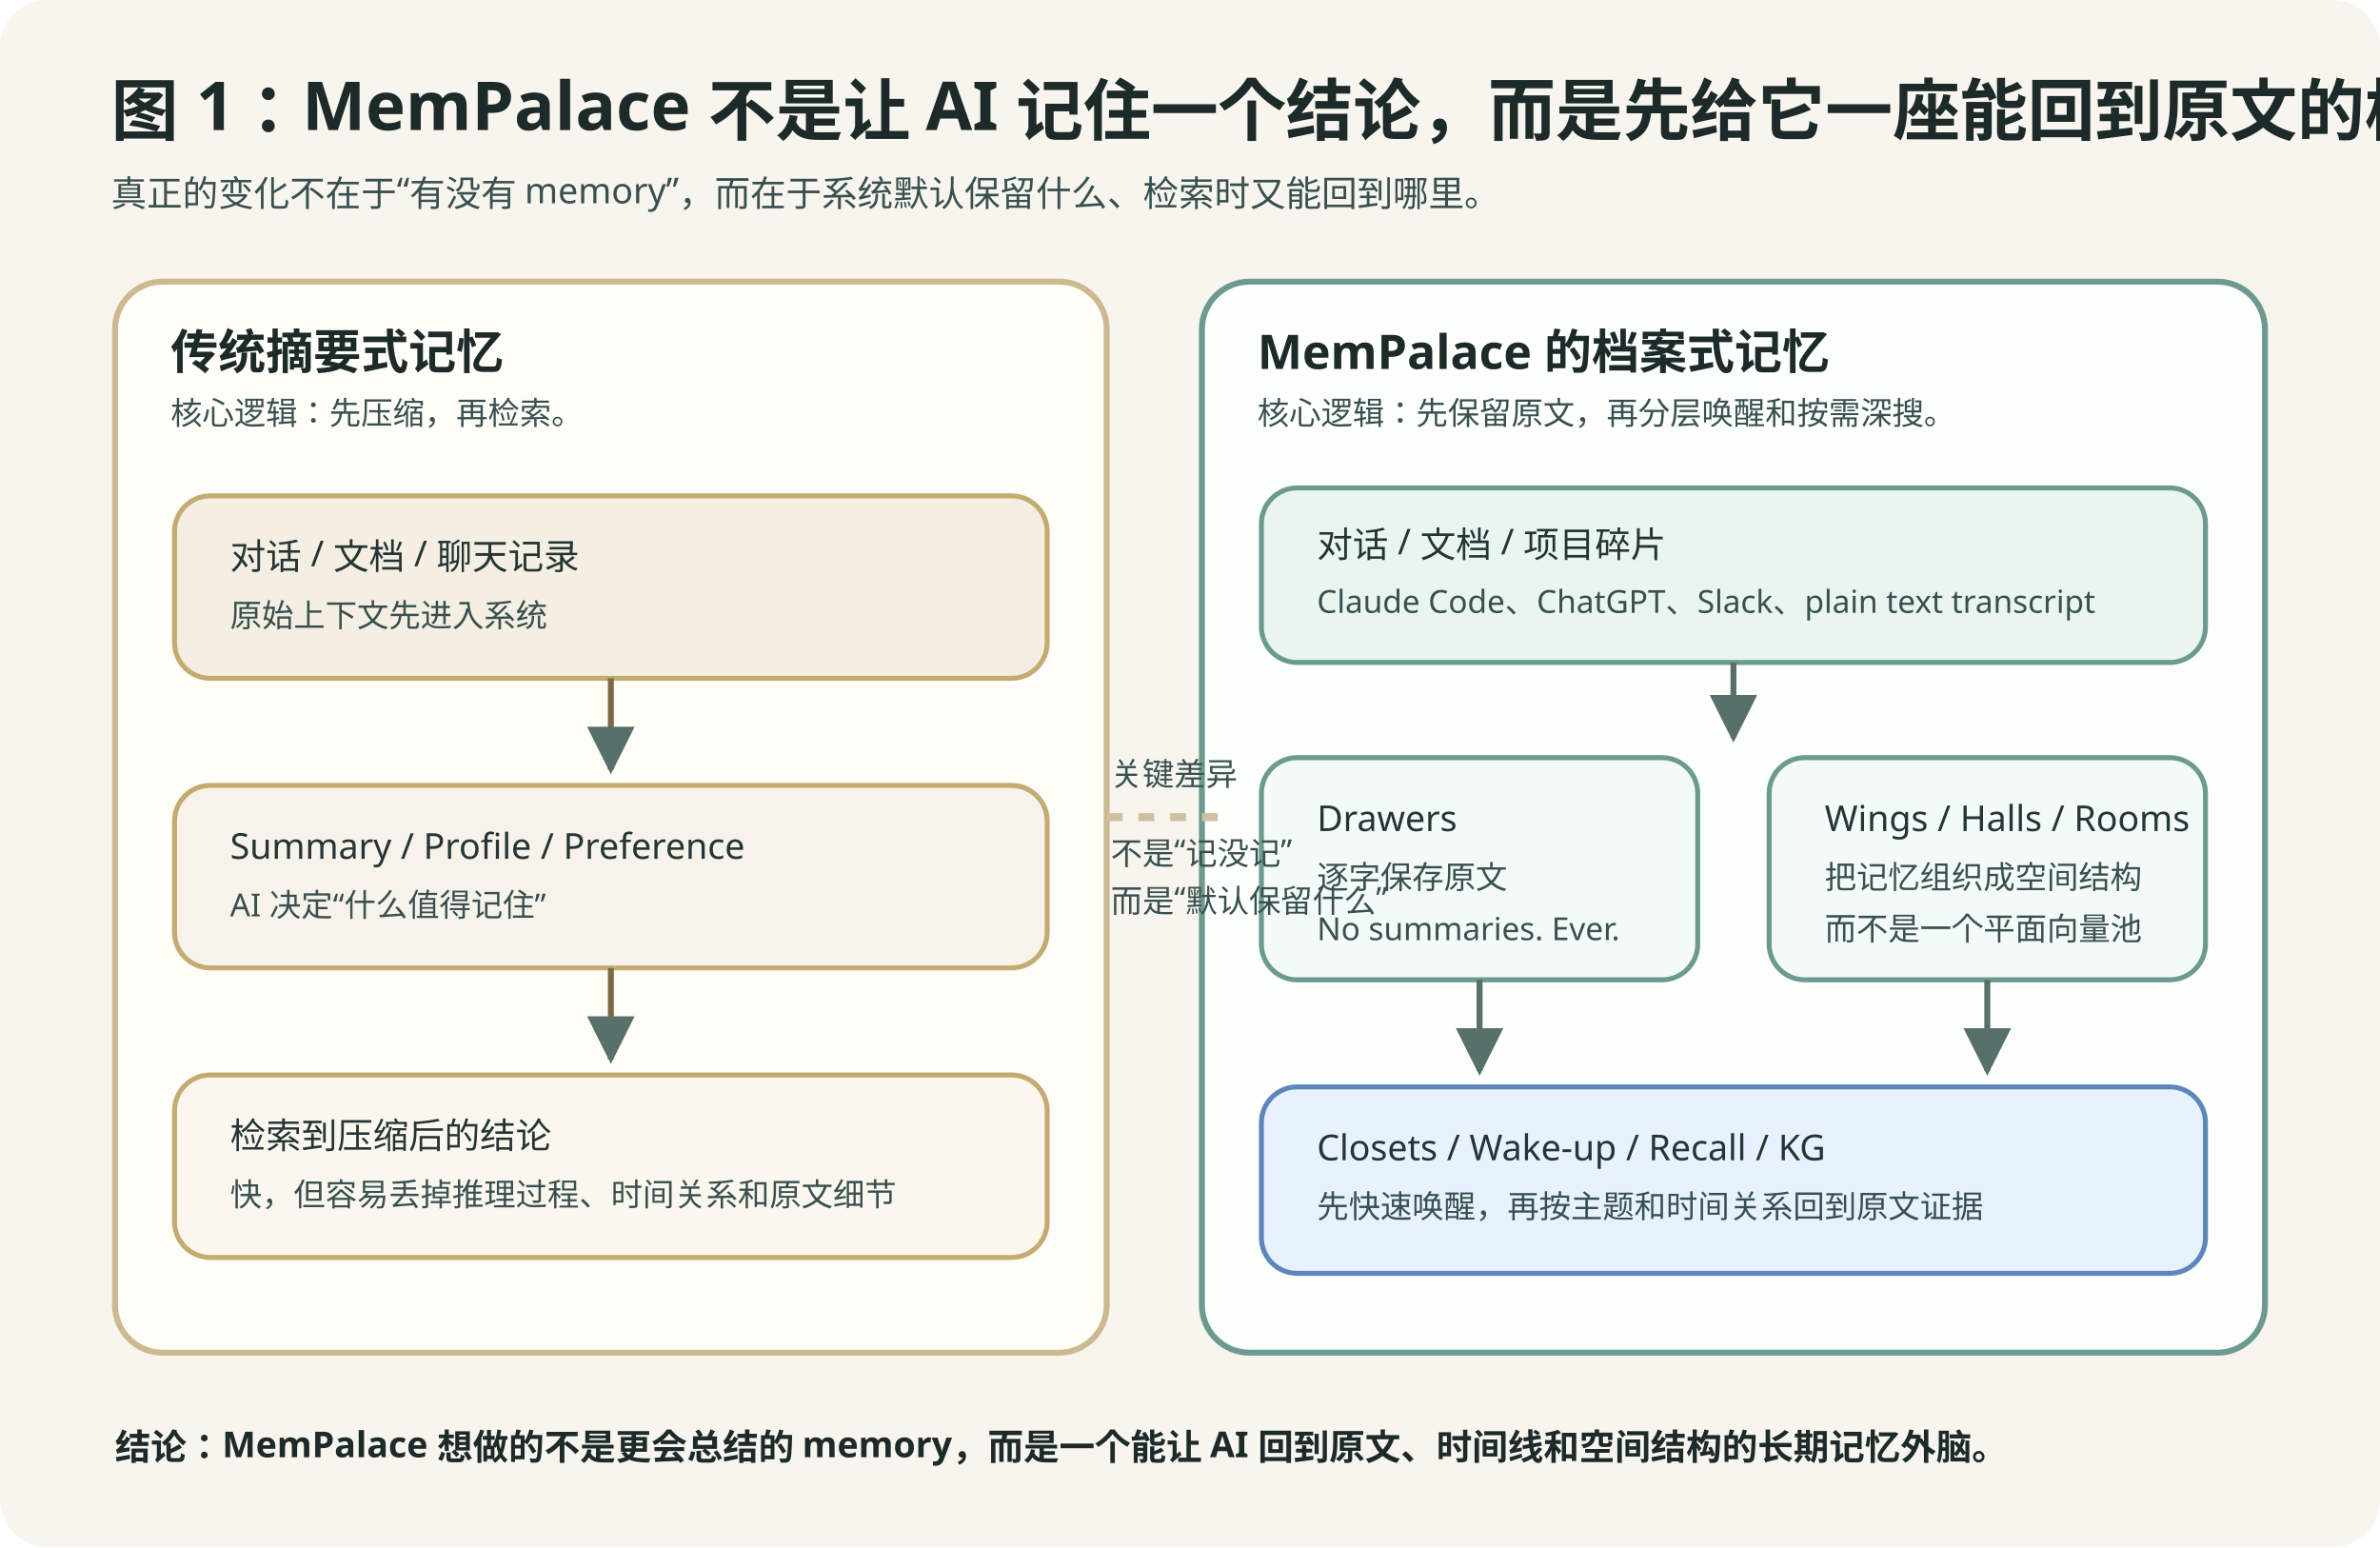
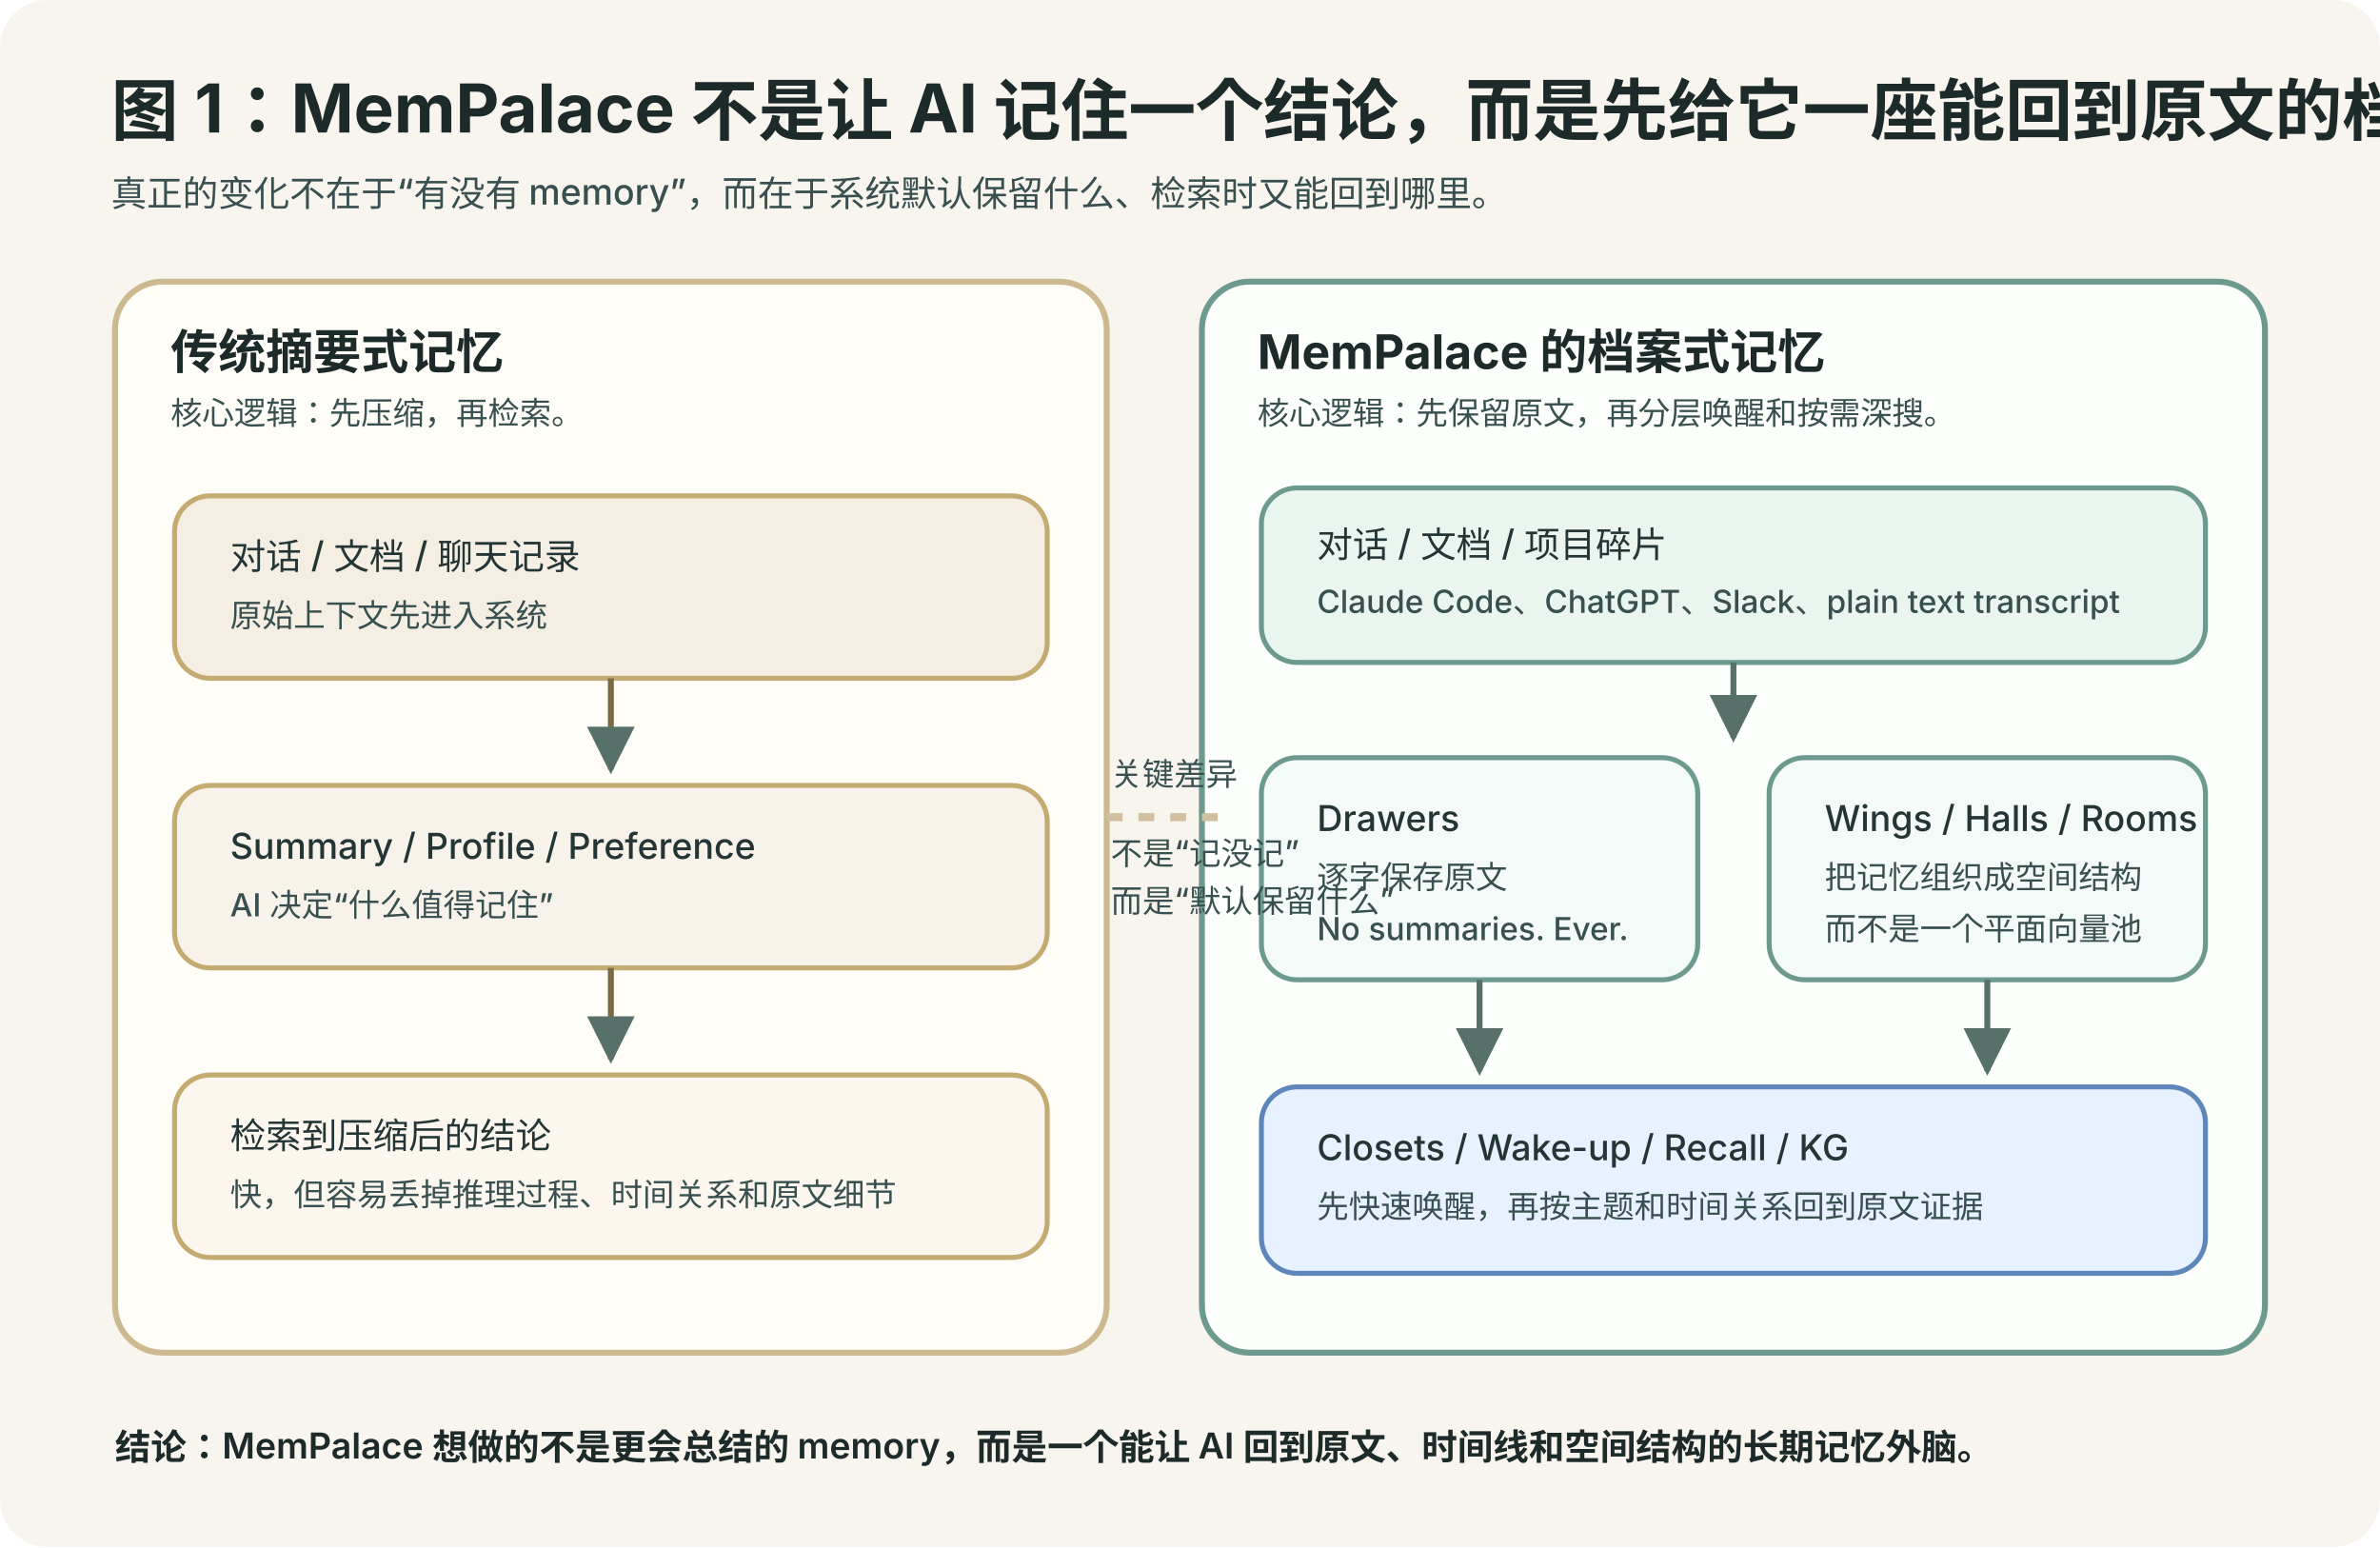
<svg xmlns="http://www.w3.org/2000/svg" width="1200" height="780" viewBox="0 0 1200 780" role="img" aria-labelledby="title desc">
  <defs>
    <style>
+       .font { font-family: -apple-system, BlinkMacSystemFont, "Segoe UI", "PingFang SC", "Hiragino Sans GB", "Microsoft YaHei", sans-serif; text-rendering: geometricPrecision; }
      .bg { fill: #f8f5ee; }
-       .title { font: 700 34px "IBM Plex Sans", "PingFang SC", sans-serif; fill: #1d2a2a; }
-       .subtitle { font: 500 18px "IBM Plex Sans", "PingFang SC", sans-serif; fill: #385050; }
-       .label { font: 700 24px "IBM Plex Sans", "PingFang SC", sans-serif; fill: #1d2a2a; }
-       .text { font: 500 18px "IBM Plex Sans", "PingFang SC", sans-serif; fill: #243535; }
-       .small { font: 500 16px "IBM Plex Sans", "PingFang SC", sans-serif; fill: #385050; }
-       .note { font: 600 18px "IBM Plex Sans", "PingFang SC", sans-serif; fill: #1d2a2a; }
+       .title { font-size: 34px; font-weight: 700; fill: #1d2a2a; }
+       .subtitle { font-size: 18px; font-weight: 500; fill: #385050; }
+       .label { font-size: 24px; font-weight: 700; fill: #1d2a2a; }
+       .text { font-size: 18px; font-weight: 500; fill: #243535; }
+       .small { font-size: 16px; font-weight: 500; fill: #385050; }
+       .note { font-size: 18px; font-weight: 600; fill: #1d2a2a; }
    </style>
    <marker id="arrow" viewBox="0 0 10 10" refX="9" refY="5" markerWidth="8" markerHeight="8" orient="auto-start-reverse">
      <path d="M 0 0 L 10 5 L 0 10 z" fill="#58706a" />
    </marker>
  </defs>
  <rect class="bg" x="0" y="0" width="1200" height="780" rx="24" />
-   <text class="title" x="56" y="68">图 1：MemPalace 不是让 AI 记住一个结论，而是先给它一座能回到原文的档案馆</text>
-   <text class="subtitle" x="56" y="104">真正的变化不在于“有没有 memory”，而在于系统默认保留什么、检索时又能回到哪里。</text>
+   <text class="font title" x="56" y="68">图 1：MemPalace 不是让 AI 记住一个结论，而是先给它一座能回到原文的档案馆</text>
+   <text class="font subtitle" x="56" y="104">真正的变化不在于“有没有 memory”，而在于系统默认保留什么、检索时又能回到哪里。</text>
  <rect x="58" y="142" width="500" height="540" rx="24" fill="#fffdf7" stroke="#ccb98f" stroke-width="3" />
-   <text class="label" x="86" y="186">传统摘要式记忆</text>
-   <text class="small" x="86" y="214">核心逻辑：先压缩，再检索。</text>
+   <text class="font label" x="86" y="186">传统摘要式记忆</text>
+   <text class="font small" x="86" y="214">核心逻辑：先压缩，再检索。</text>
  <rect x="88" y="250" width="440" height="92" rx="18" fill="#f4efe2" stroke="#c4ab72" stroke-width="2.5" />
-   <text class="text" x="116" y="287">对话 / 文档 / 聊天记录</text>
-   <text class="small" x="116" y="316">原始上下文先进入系统</text>
+   <text class="font text" x="116" y="287">对话 / 文档 / 聊天记录</text>
+   <text class="font small" x="116" y="316">原始上下文先进入系统</text>
  <line x1="308" y1="342" x2="308" y2="388" stroke="#7b6a43" stroke-width="3" marker-end="url(#arrow)" />
  <rect x="88" y="396" width="440" height="92" rx="18" fill="#f8f3ea" stroke="#c4ab72" stroke-width="2.5" />
-   <text class="text" x="116" y="433">Summary / Profile / Preference</text>
-   <text class="small" x="116" y="462">AI 决定“什么值得记住”</text>
+   <text class="font text" x="116" y="433">Summary / Profile / Preference</text>
+   <text class="font small" x="116" y="462">AI 决定“什么值得记住”</text>
  <line x1="308" y1="488" x2="308" y2="534" stroke="#7b6a43" stroke-width="3" marker-end="url(#arrow)" />
  <rect x="88" y="542" width="440" height="92" rx="18" fill="#fbf7ee" stroke="#c4ab72" stroke-width="2.5" />
-   <text class="text" x="116" y="579">检索到压缩后的结论</text>
-   <text class="small" x="116" y="608">快，但容易丢掉推理过程、时间关系和原文细节</text>
+   <text class="font text" x="116" y="579">检索到压缩后的结论</text>
+   <text class="font small" x="116" y="608">快，但容易丢掉推理过程、时间关系和原文细节</text>
  <rect x="606" y="142" width="536" height="540" rx="24" fill="#fcfffb" stroke="#6c9a8f" stroke-width="3" />
-   <text class="label" x="634" y="186">MemPalace 的档案式记忆</text>
-   <text class="small" x="634" y="214">核心逻辑：先保留原文，再分层唤醒和按需深搜。</text>
+   <text class="font label" x="634" y="186">MemPalace 的档案式记忆</text>
+   <text class="font small" x="634" y="214">核心逻辑：先保留原文，再分层唤醒和按需深搜。</text>
  <rect x="636" y="246" width="476" height="88" rx="18" fill="#eaf5f0" stroke="#6c9a8f" stroke-width="2.5" />
-   <text class="text" x="664" y="281">对话 / 文档 / 项目碎片</text>
-   <text class="small" x="664" y="309">Claude Code、ChatGPT、Slack、plain text transcript</text>
+   <text class="font text" x="664" y="281">对话 / 文档 / 项目碎片</text>
+   <text class="font small" x="664" y="309">Claude Code、ChatGPT、Slack、plain text transcript</text>
  <line x1="874" y1="334" x2="874" y2="372" stroke="#58706a" stroke-width="3" marker-end="url(#arrow)" />
  <rect x="636" y="382" width="220" height="112" rx="18" fill="#f3faf7" stroke="#6c9a8f" stroke-width="2.5" />
-   <text class="text" x="664" y="419">Drawers</text>
-   <text class="small" x="664" y="448">逐字保存原文</text>
-   <text class="small" x="664" y="474">No summaries. Ever.</text>
+   <text class="font text" x="664" y="419">Drawers</text>
+   <text class="font small" x="664" y="448">逐字保存原文</text>
+   <text class="font small" x="664" y="474">No summaries. Ever.</text>
  <rect x="892" y="382" width="220" height="112" rx="18" fill="#f3faf7" stroke="#6c9a8f" stroke-width="2.5" />
-   <text class="text" x="920" y="419">Wings / Halls / Rooms</text>
-   <text class="small" x="920" y="448">把记忆组织成空间结构</text>
-   <text class="small" x="920" y="474">而不是一个平面向量池</text>
+   <text class="font text" x="920" y="419">Wings / Halls / Rooms</text>
+   <text class="font small" x="920" y="448">把记忆组织成空间结构</text>
+   <text class="font small" x="920" y="474">而不是一个平面向量池</text>
  <line x1="746" y1="494" x2="746" y2="540" stroke="#58706a" stroke-width="3" marker-end="url(#arrow)" />
  <line x1="1002" y1="494" x2="1002" y2="540" stroke="#58706a" stroke-width="3" marker-end="url(#arrow)" />
  <rect x="636" y="548" width="476" height="94" rx="18" fill="#e7f1ff" stroke="#5f86ba" stroke-width="2.5" />
-   <text class="text" x="664" y="585">Closets / Wake-up / Recall / KG</text>
-   <text class="small" x="664" y="614">先快速唤醒，再按主题和时间关系回到原文证据</text>
+   <text class="font text" x="664" y="585">Closets / Wake-up / Recall / KG</text>
+   <text class="font small" x="664" y="614">先快速唤醒，再按主题和时间关系回到原文证据</text>
  <path d="M 558 412 C 598 412, 606 412, 622 412" fill="none" stroke="#d1c0a0" stroke-width="4" stroke-dasharray="8 8" />
-   <text class="small" x="560" y="396">关键差异</text>
-   <text class="small" x="560" y="436">不是“记没记”</text>
-   <text class="small" x="560" y="460">而是“默认保留什么”</text>
-   <text class="note" x="58" y="736">结论：MemPalace 想做的不是更会总结的 memory，而是一个能让 AI 回到原文、时间线和空间结构的长期记忆外脑。</text>
+   <text class="font small" x="560" y="396">关键差异</text>
+   <text class="font small" x="560" y="436">不是“记没记”</text>
+   <text class="font small" x="560" y="460">而是“默认保留什么”</text>
+   <text class="font note" x="58" y="736">结论：MemPalace 想做的不是更会总结的 memory，而是一个能让 AI 回到原文、时间线和空间结构的长期记忆外脑。</text>
</svg>
